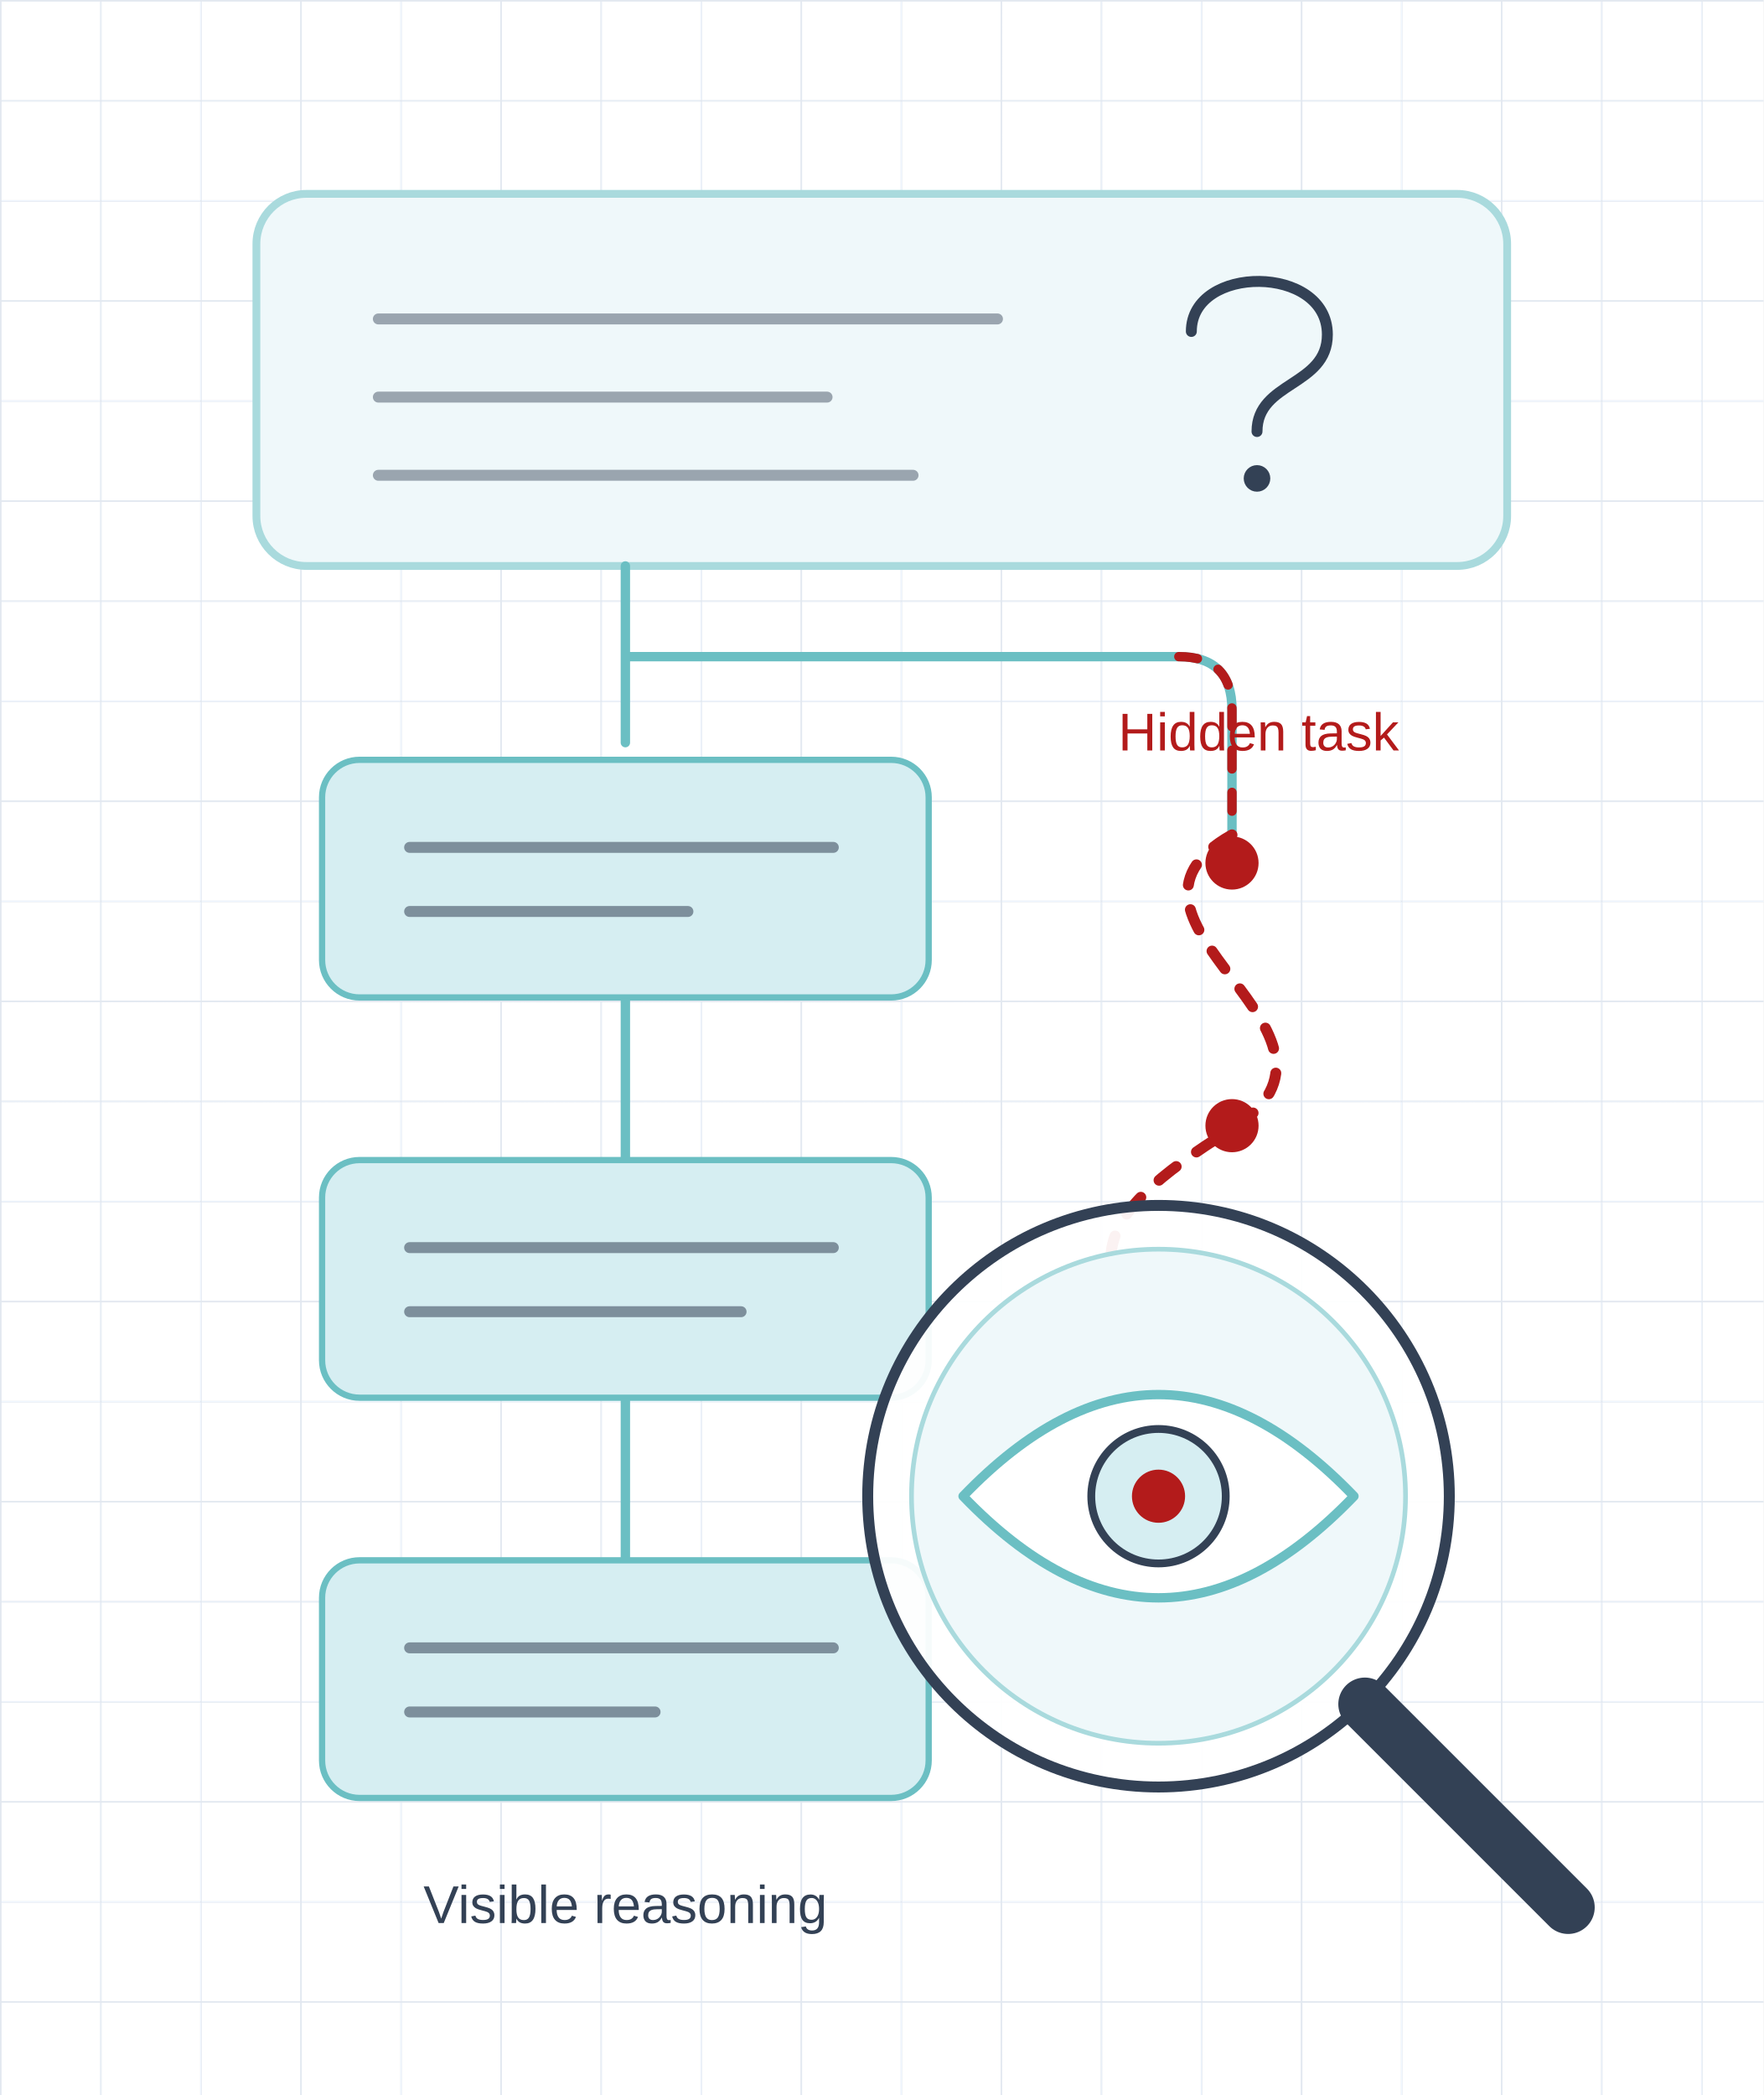
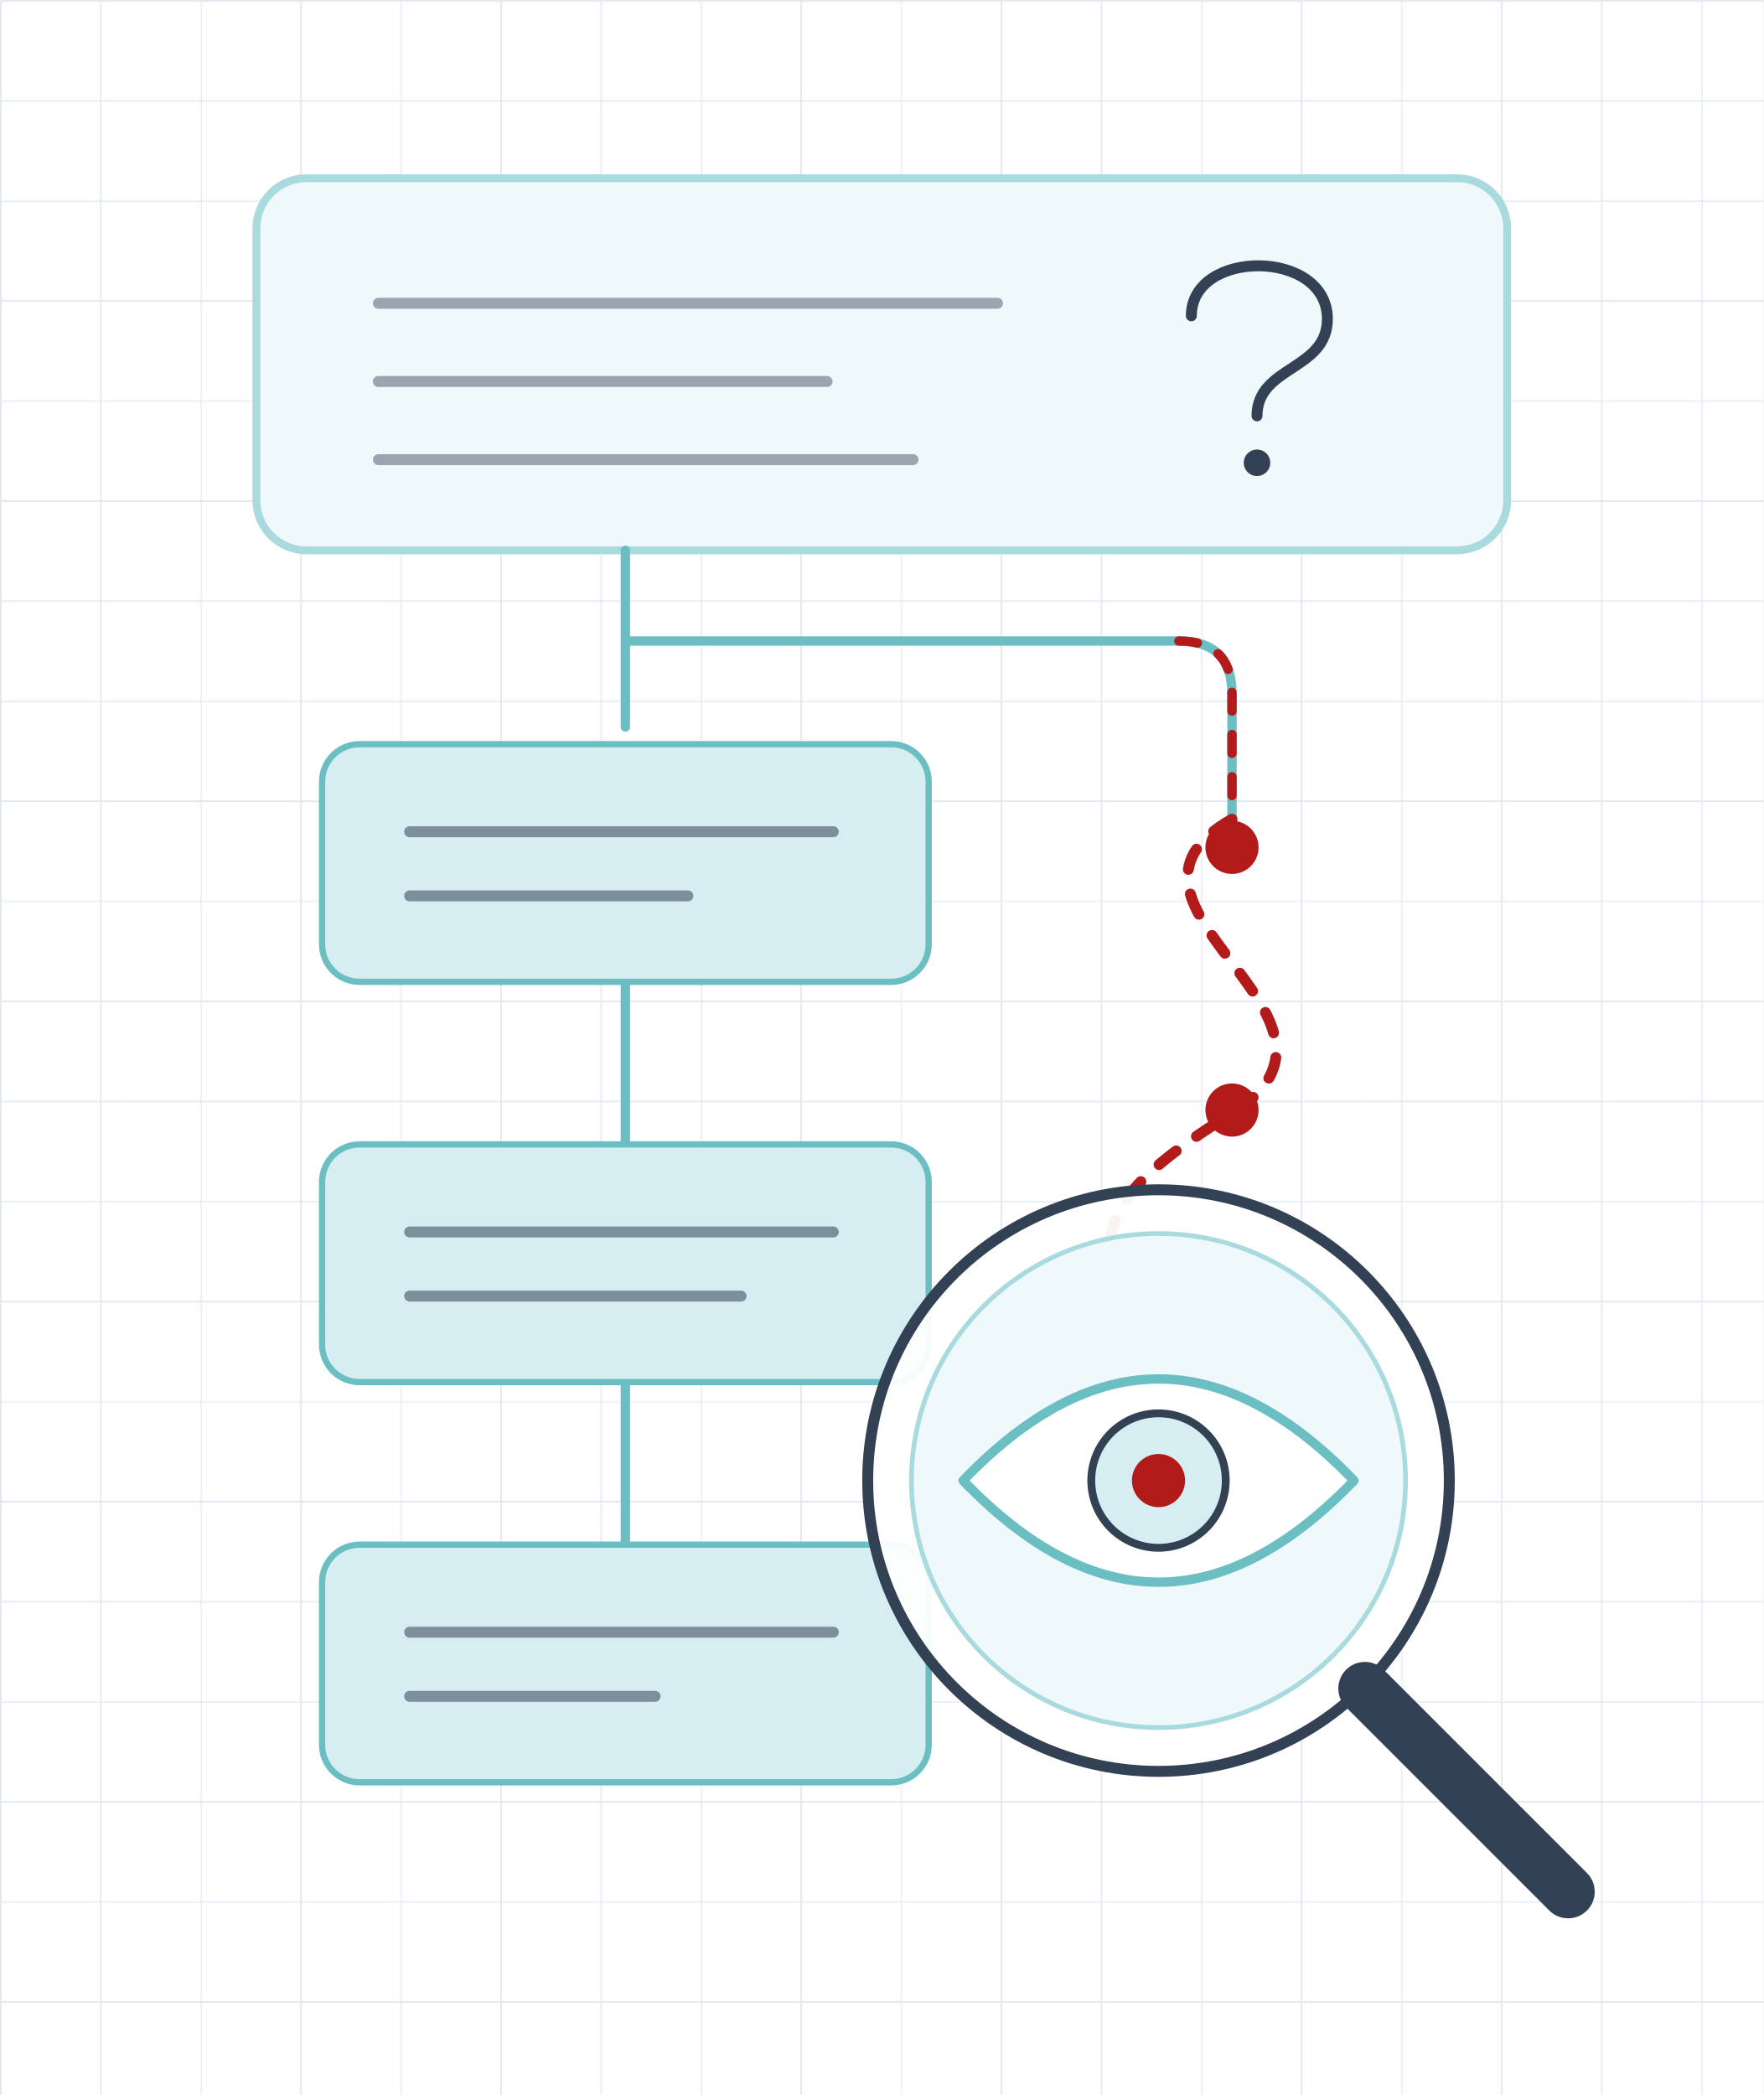
<svg xmlns="http://www.w3.org/2000/svg" width="1128" height="1340" viewBox="0 0 1128 1340" fill="none">
  <defs>
    <pattern id="grid" width="64" height="64" patternUnits="userSpaceOnUse">
      <path d="M64 0H0V64" stroke="#E2E8F0" stroke-width="2" />
    </pattern>
  </defs>
  <path fill="#FFFFFF" d="M0 0h1128v1340H0z" />
  <path fill="url(#grid)" d="M0 0h1128v1340H0z" />
-   <rect x="164" y="124" width="800" height="238" rx="32" fill="#EFF8FA" stroke="#A9DADD" stroke-width="5" />
-   <g stroke="#334155" stroke-width="7" stroke-linecap="round" stroke-linejoin="round">
-     <path d="M242 204h396m-396 50h287m-287 50h342" stroke-opacity=".45" />
-     <path d="M762 212c0-43 87-43 87 2 0 33-45 30-45 62" />
-     <circle cx="804" cy="306" r="5" fill="#334155" />
-   </g>
-   <path d="M400 362v113M400 420h354q34 0 34 34v80" stroke="#6BBFC3" stroke-width="6" stroke-linecap="round" />
-   <path d="M754 420q34 0 34 34v80" stroke="#B31B1B" stroke-width="6" stroke-dasharray="12 15" stroke-linecap="round" />
-   <g fill="#D6EEF2" stroke="#6BBFC3" stroke-width="4">
-     <rect x="206" y="486" width="388" height="152" rx="24" />
-     <rect x="206" y="742" width="388" height="152" rx="24" />
-     <rect x="206" y="998" width="388" height="152" rx="24" />
-   </g>
-   <path d="M400 638v104m0 152v104" stroke="#6BBFC3" stroke-width="6" />
-   <g stroke="#334155" stroke-width="7" stroke-linecap="round" opacity=".55">
-     <path d="M262 542h271m-271 41h178M262 798h271m-271 41h212M262 1054h271m-271 41h157" />
-   </g>
-   <path d="M788 534c-98 55 98 127 0 188s-93 87-41 161" stroke="#B31B1B" stroke-width="7" stroke-linecap="round" stroke-dasharray="14 16" />
-   <circle cx="788" cy="552" r="17" fill="#B31B1B" />
-   <circle cx="788" cy="720" r="17" fill="#B31B1B" />
-   <circle cx="741" cy="957" r="186" fill="#FFFFFF" fill-opacity=".94" stroke="#334155" stroke-width="7" />
-   <circle cx="741" cy="957" r="158" fill="#EFF8FA" stroke="#A9DADD" stroke-width="3" />
-   <path d="m873 1090 130 130" stroke="#334155" stroke-width="34" stroke-linecap="round" />
-   <path d="M616 957q125-130 250 0-125 130-250 0Z" fill="#FFFFFF" stroke="#6BBFC3" stroke-width="6" stroke-linejoin="round" />
-   <circle cx="741" cy="957" r="43" fill="#D6EEF2" stroke="#334155" stroke-width="5" />
-   <circle cx="741" cy="957" r="17" fill="#B31B1B" />
-   <g fill="#334155" font-family="Arial, Helvetica, sans-serif" font-size="34" text-anchor="middle">
-     <text x="400" y="1230">Visible reasoning</text>
-     <text x="805" y="480" fill="#B31B1B">Hidden task</text>
+   <g transform="translate(0 -10)">
+     <rect x="164" y="124" width="800" height="238" rx="32" fill="#EFF8FA" stroke="#A9DADD" stroke-width="5" />
+     <g stroke="#334155" stroke-width="7" stroke-linecap="round" stroke-linejoin="round">
+       <path d="M242 204h396m-396 50h287m-287 50h342" stroke-opacity=".45" />
+       <path d="M762 212c0-43 87-43 87 2 0 33-45 30-45 62" />
+       <circle cx="804" cy="306" r="5" fill="#334155" />
+     </g>
+     <path d="M400 362v113M400 420h354q34 0 34 34v80" stroke="#6BBFC3" stroke-width="6" stroke-linecap="round" />
+     <path d="M754 420q34 0 34 34v80" stroke="#B31B1B" stroke-width="6" stroke-dasharray="12 15" stroke-linecap="round" />
+     <g fill="#D6EEF2" stroke="#6BBFC3" stroke-width="4">
+       <rect x="206" y="486" width="388" height="152" rx="24" />
+       <rect x="206" y="742" width="388" height="152" rx="24" />
+       <rect x="206" y="998" width="388" height="152" rx="24" />
+     </g>
+     <path d="M400 638v104m0 152v104" stroke="#6BBFC3" stroke-width="6" />
+     <g stroke="#334155" stroke-width="7" stroke-linecap="round" opacity=".55">
+       <path d="M262 542h271m-271 41h178M262 798h271m-271 41h212M262 1054h271m-271 41h157" />
+     </g>
+     <path d="M788 534c-98 55 98 127 0 188s-93 87-41 161" stroke="#B31B1B" stroke-width="7" stroke-linecap="round" stroke-dasharray="14 16" />
+     <circle cx="788" cy="552" r="17" fill="#B31B1B" />
+     <circle cx="788" cy="720" r="17" fill="#B31B1B" />
+     <circle cx="741" cy="957" r="186" fill="#FFFFFF" fill-opacity=".94" stroke="#334155" stroke-width="7" />
+     <circle cx="741" cy="957" r="158" fill="#EFF8FA" stroke="#A9DADD" stroke-width="3" />
+     <path d="m873 1090 130 130" stroke="#334155" stroke-width="34" stroke-linecap="round" />
+     <path d="M616 957q125-130 250 0-125 130-250 0Z" fill="#FFFFFF" stroke="#6BBFC3" stroke-width="6" stroke-linejoin="round" />
+     <circle cx="741" cy="957" r="43" fill="#D6EEF2" stroke="#334155" stroke-width="5" />
+     <circle cx="741" cy="957" r="17" fill="#B31B1B" />
  </g>
</svg>
